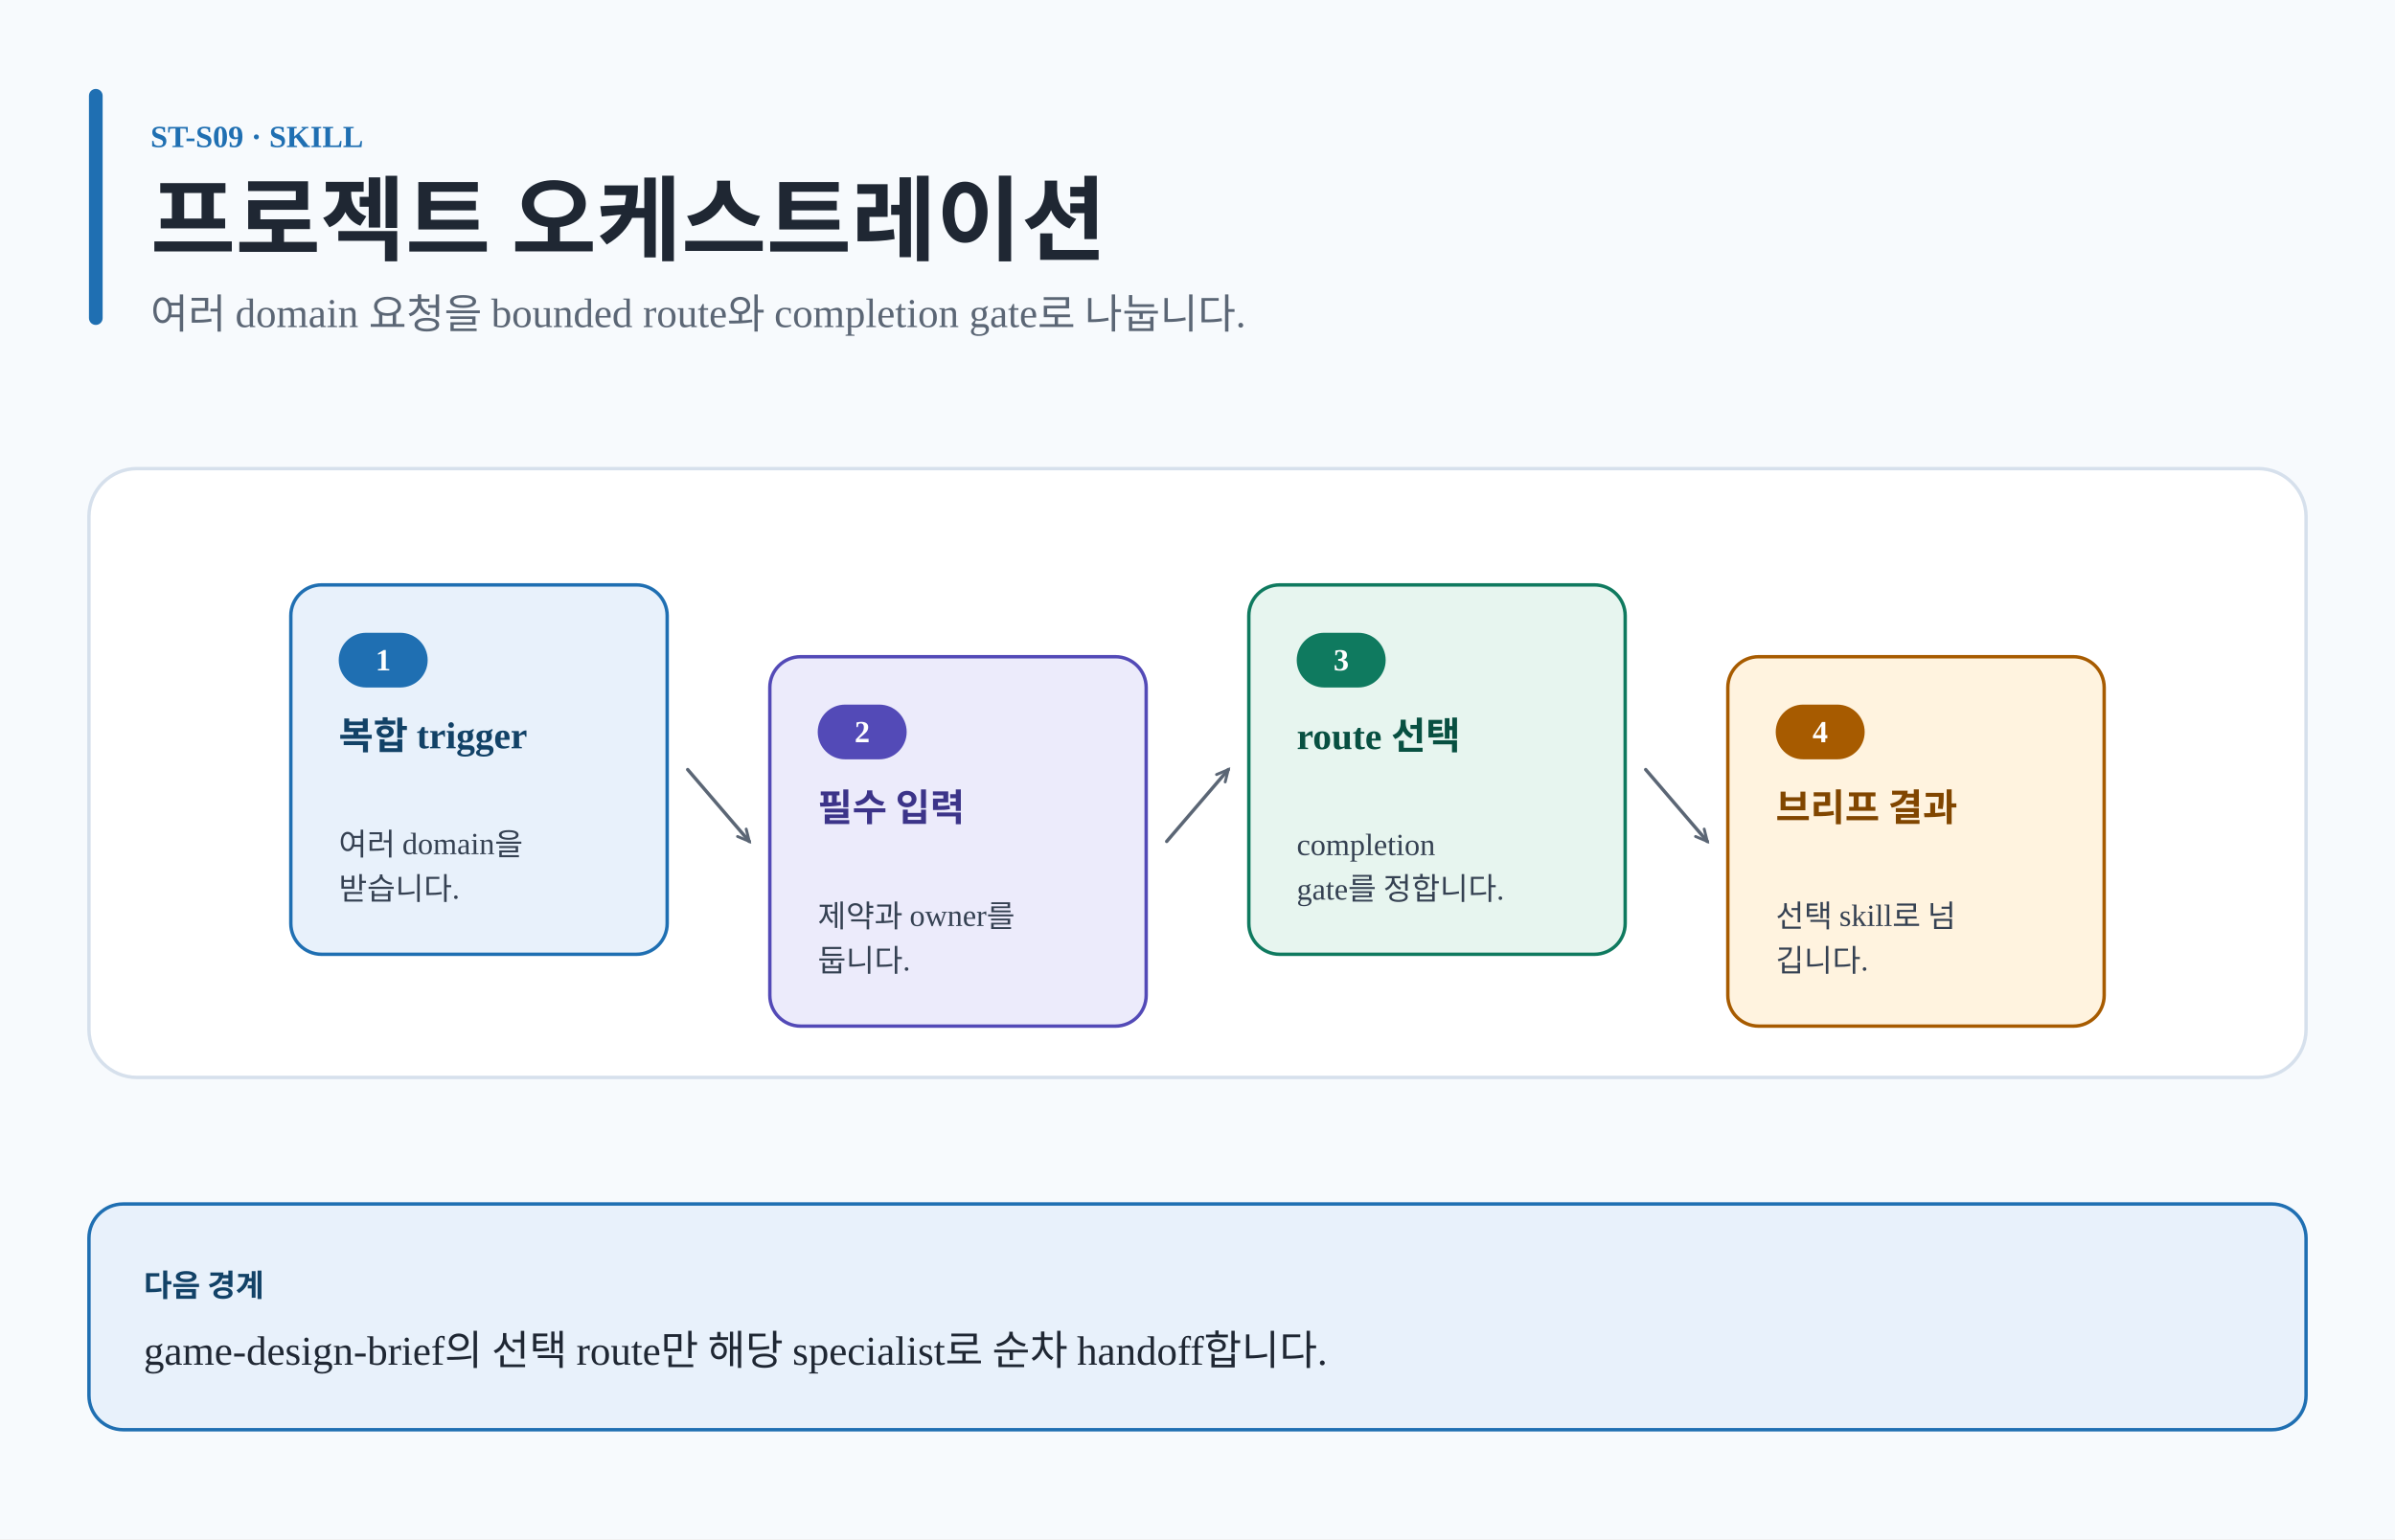
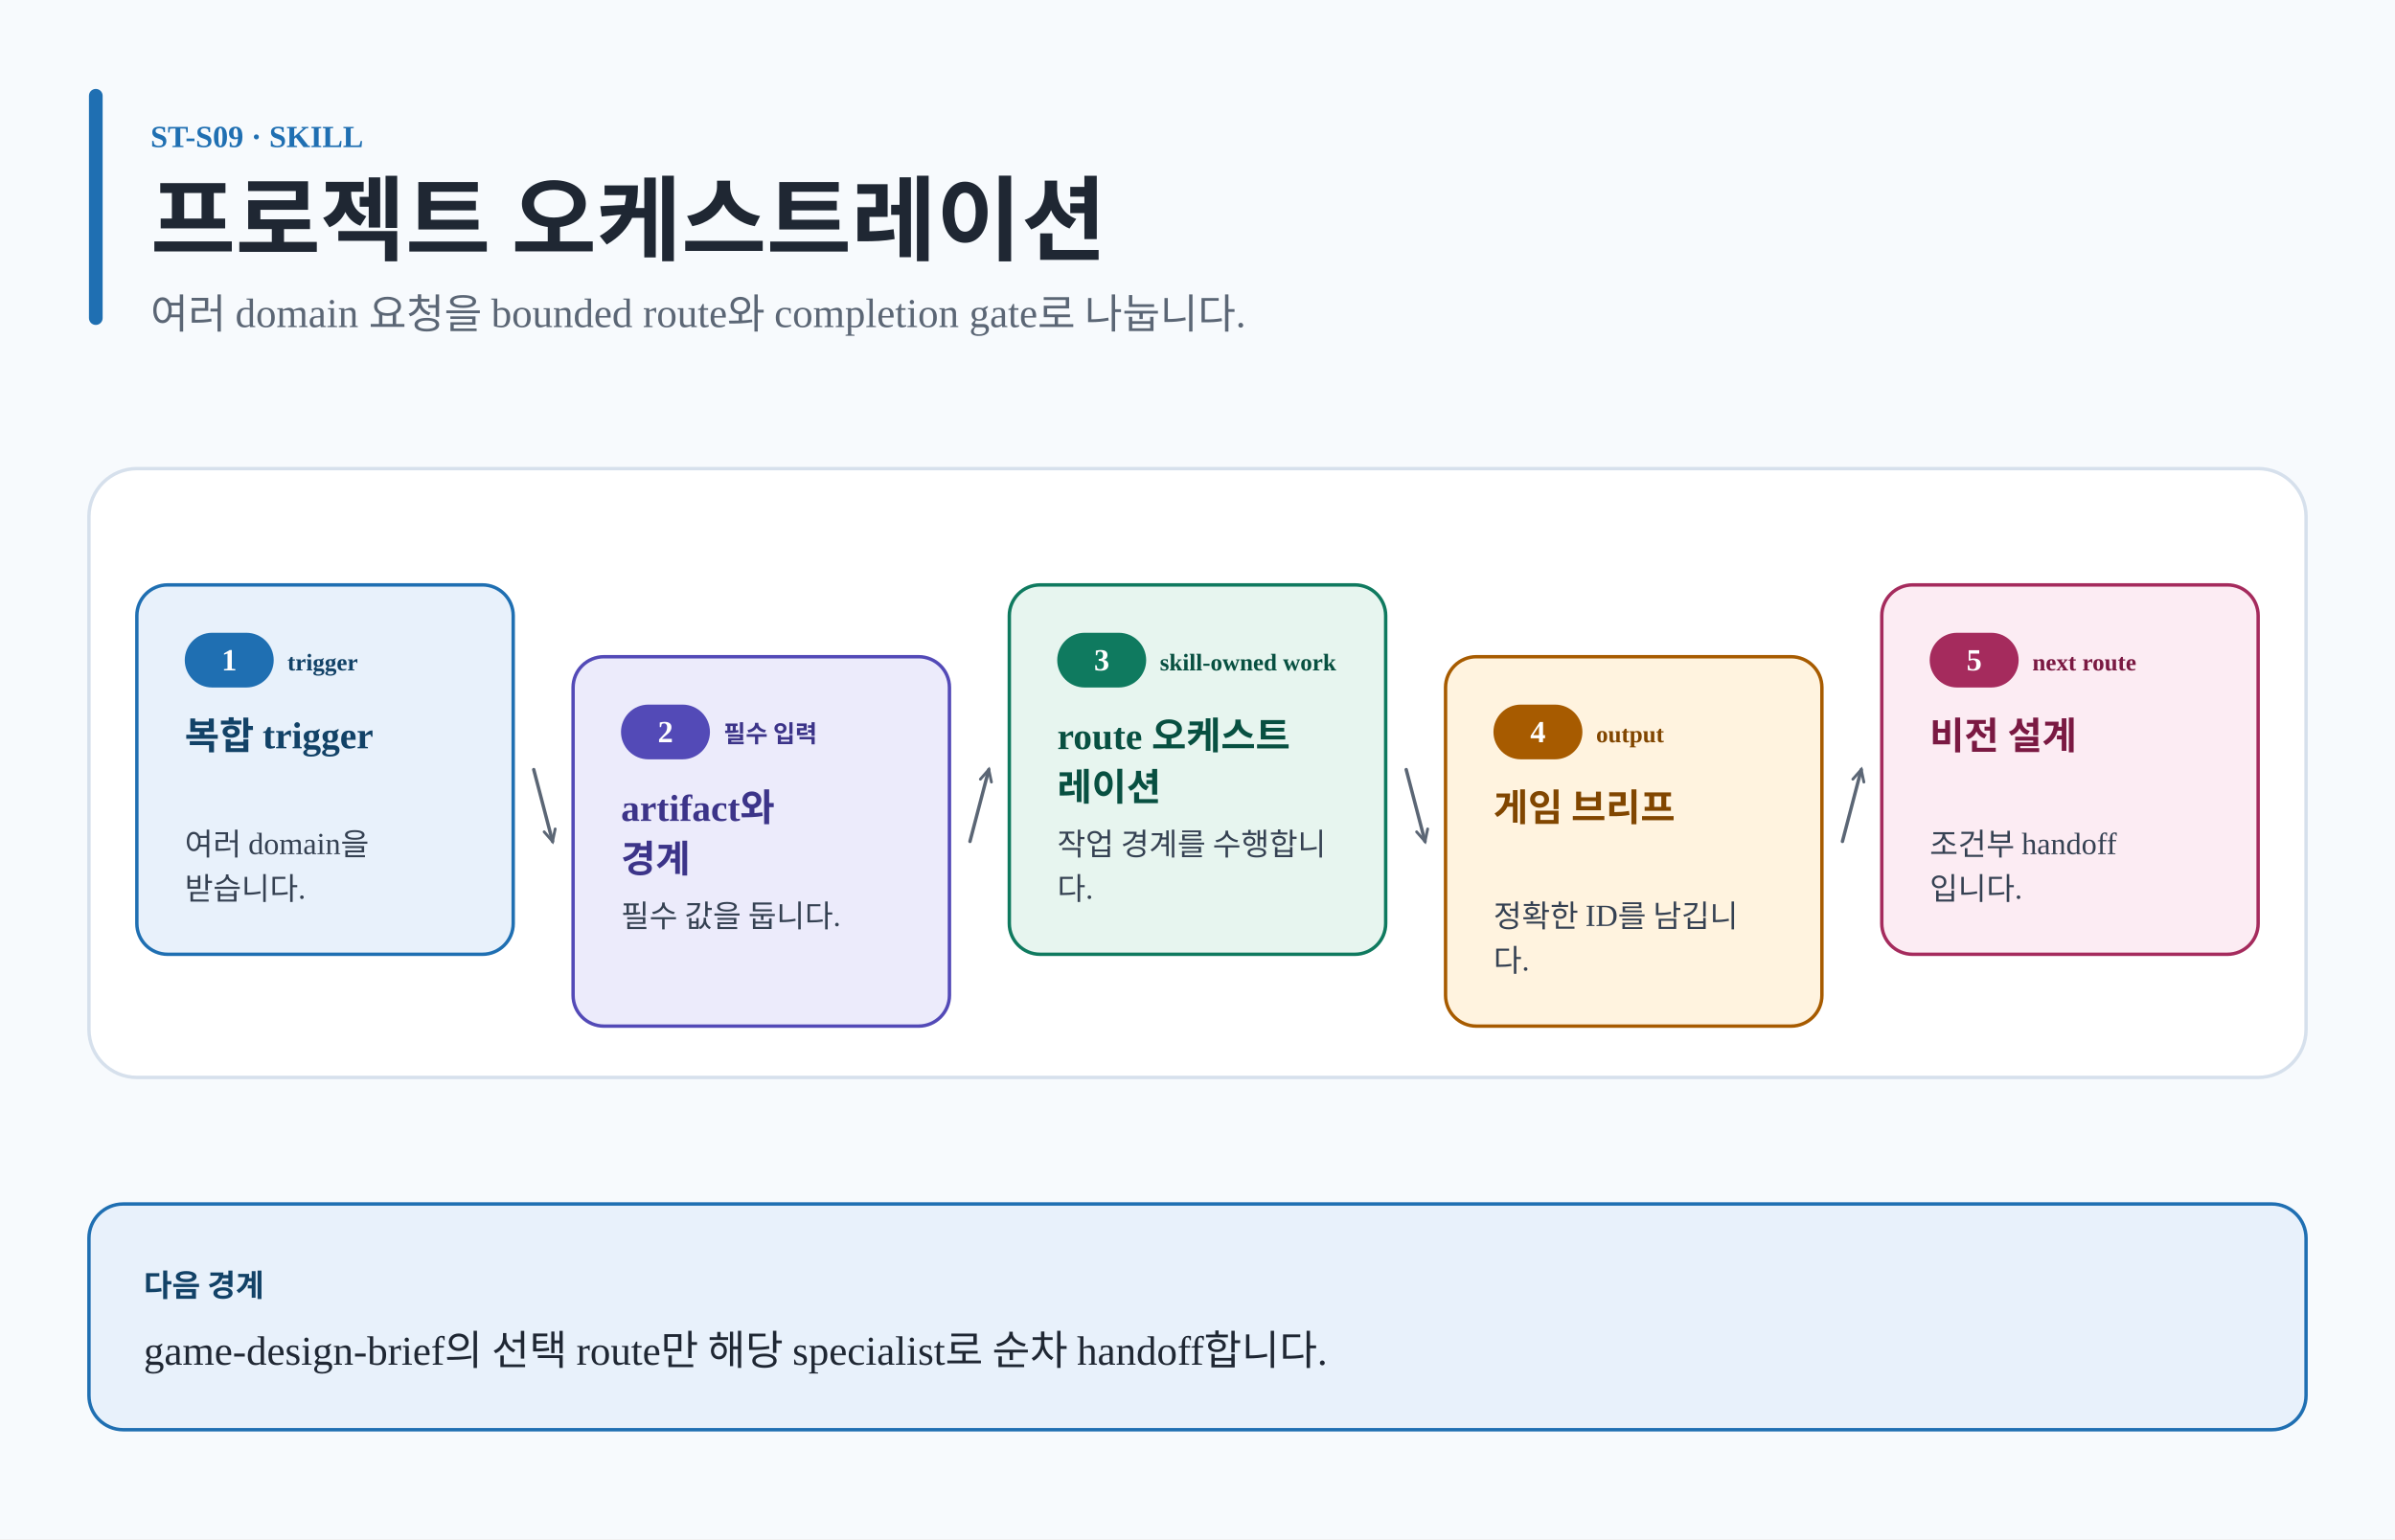
<svg xmlns="http://www.w3.org/2000/svg" viewBox="0 0 1400 900" width="1400" height="900" role="img" aria-label="게임 기획 프로젝트 오케스트레이션 직접 호출 흐름">
  <defs>
    <marker id="open-arrow" viewBox="0 0 12 12" refX="10" refY="6" markerWidth="10" markerHeight="10" markerUnits="userSpaceOnUse" orient="auto">
      <path d="M 2 2 L 10 6 L 2 10" fill="none" stroke="#5B6675" stroke-width="2" stroke-linecap="round" />
    </marker>
  </defs>
  <rect width="1400" height="900" fill="#F7FAFD" />
  <rect x="52" y="52" width="8" height="138" rx="4" fill="#1F6FB2" />
  <text x="88" y="86" fill="#1F6FB2" font-size="18" font-weight="700">ST-S09 · SKILL</text>
  <text x="88" y="148" fill="#1F2733" font-size="54" font-weight="700">프로젝트 오케스트레이션</text>
  <text x="88" y="192" fill="#5B6675" font-size="24">여러 domain 요청을 bounded route와 completion gate로 나눕니다.</text>
  <rect x="52" y="274" width="1296" height="356" rx="28" fill="#FFFFFF" stroke="#D6E0EC" stroke-width="2" />
-   <path d="M 402 450 L 438 492" fill="none" stroke="#5B6675" stroke-width="2" stroke-linecap="round" marker-end="url(#open-arrow)" />
-   <path d="M 682 492 L 718 450" fill="none" stroke="#5B6675" stroke-width="2" stroke-linecap="round" marker-end="url(#open-arrow)" />
-   <path d="M 962 450 L 998 492" fill="none" stroke="#5B6675" stroke-width="2" stroke-linecap="round" marker-end="url(#open-arrow)" />
+   <path d="M 312 450 L 323 492" fill="none" stroke="#5B6675" stroke-width="2" stroke-linecap="round" marker-end="url(#open-arrow)" />
+   <path d="M 567 492 L 578 450" fill="none" stroke="#5B6675" stroke-width="2" stroke-linecap="round" marker-end="url(#open-arrow)" />
+   <path d="M 822 450 L 833 492" fill="none" stroke="#5B6675" stroke-width="2" stroke-linecap="round" marker-end="url(#open-arrow)" />
+   <path d="M 1077 492 L 1088 450" fill="none" stroke="#5B6675" stroke-width="2" stroke-linecap="round" marker-end="url(#open-arrow)" />
  <g aria-label="읽기 순서 1: 복합 trigger">
-     <rect x="170" y="342" width="220" height="216" rx="18" fill="#E8F1FB" stroke="#1F6FB2" stroke-width="2" />
-     <rect x="198" y="370" width="52" height="32" rx="16" fill="#1F6FB2" />
-     <text x="224" y="392" text-anchor="middle" fill="#FFFFFF" font-size="18" font-weight="700">1</text>
-     <text x="198" y="438" fill="#124267" font-size="22" font-weight="700">복합 trigger</text>
-     <text x="198" y="500" fill="#354152" font-size="18" font-weight="400">여러 domain을 </text>
-     <text x="198" y="526" fill="#354152" font-size="18" font-weight="400">받습니다.</text>
+     <rect x="80" y="342" width="220" height="216" rx="18" fill="#E8F1FB" stroke="#1F6FB2" stroke-width="2" />
+     <rect x="108" y="370" width="52" height="32" rx="16" fill="#1F6FB2" />
+     <text x="134" y="392" text-anchor="middle" fill="#FFFFFF" font-size="18" font-weight="700">1</text>
+     <text x="168" y="392" fill="#124267" font-size="14" font-weight="700">trigger</text>
+     <text x="108" y="438" fill="#124267" font-size="22" font-weight="700">복합 trigger</text>
+     <text x="108" y="500" fill="#354152" font-size="18" font-weight="400">여러 domain을 </text>
+     <text x="108" y="526" fill="#354152" font-size="18" font-weight="400">받습니다.</text>
  </g>
-   <g aria-label="읽기 순서 2: 필수 입력">
-     <rect x="450" y="384" width="220" height="216" rx="18" fill="#ECEBFB" stroke="#534AB7" stroke-width="2" />
-     <rect x="478" y="412" width="52" height="32" rx="16" fill="#534AB7" />
-     <text x="504" y="434" text-anchor="middle" fill="#FFFFFF" font-size="18" font-weight="700">2</text>
-     <text x="478" y="480" fill="#3C3489" font-size="22" font-weight="700">필수 입력</text>
-     <text x="478" y="542" fill="#354152" font-size="18" font-weight="400">제약과 owner를 </text>
-     <text x="478" y="568" fill="#354152" font-size="18" font-weight="400">둡니다.</text>
+   <g aria-label="읽기 순서 2: artifact와 경계">
+     <rect x="335" y="384" width="220" height="216" rx="18" fill="#ECEBFB" stroke="#534AB7" stroke-width="2" />
+     <rect x="363" y="412" width="52" height="32" rx="16" fill="#534AB7" />
+     <text x="389" y="434" text-anchor="middle" fill="#FFFFFF" font-size="18" font-weight="700">2</text>
+     <text x="423" y="434" fill="#3C3489" font-size="14" font-weight="700">필수 입력</text>
+     <text x="363" y="480" fill="#3C3489" font-size="22" font-weight="700">artifact와 </text>
+     <text x="363" y="510" fill="#3C3489" font-size="22" font-weight="700">경계</text>
+     <text x="363" y="542" fill="#354152" font-size="18" font-weight="400">필수 값을 둡니다.</text>
  </g>
-   <g aria-label="읽기 순서 3: route 선택">
-     <rect x="730" y="342" width="220" height="216" rx="18" fill="#E7F5EF" stroke="#0F7A5F" stroke-width="2" />
-     <rect x="758" y="370" width="52" height="32" rx="16" fill="#0F7A5F" />
-     <text x="784" y="392" text-anchor="middle" fill="#FFFFFF" font-size="18" font-weight="700">3</text>
-     <text x="758" y="438" fill="#085041" font-size="22" font-weight="700">route 선택</text>
-     <text x="758" y="500" fill="#354152" font-size="18" font-weight="400">completion </text>
-     <text x="758" y="526" fill="#354152" font-size="18" font-weight="400">gate를 정합니다.</text>
+   <g aria-label="읽기 순서 3: route 오케스트레이션">
+     <rect x="590" y="342" width="220" height="216" rx="18" fill="#E7F5EF" stroke="#0F7A5F" stroke-width="2" />
+     <rect x="618" y="370" width="52" height="32" rx="16" fill="#0F7A5F" />
+     <text x="644" y="392" text-anchor="middle" fill="#FFFFFF" font-size="18" font-weight="700">3</text>
+     <text x="678" y="392" fill="#085041" font-size="14" font-weight="700">skill-owned work</text>
+     <text x="618" y="438" fill="#085041" font-size="22" font-weight="700">route 오케스트</text>
+     <text x="618" y="468" fill="#085041" font-size="22" font-weight="700">레이션</text>
+     <text x="618" y="500" fill="#354152" font-size="18" font-weight="400">작업 경계를 수행합니</text>
+     <text x="618" y="526" fill="#354152" font-size="18" font-weight="400">다.</text>
  </g>
-   <g aria-label="읽기 순서 4: 브리프 결과">
-     <rect x="1010" y="384" width="220" height="216" rx="18" fill="#FFF3DF" stroke="#A75B00" stroke-width="2" />
-     <rect x="1038" y="412" width="52" height="32" rx="16" fill="#A75B00" />
-     <text x="1064" y="434" text-anchor="middle" fill="#FFFFFF" font-size="18" font-weight="700">4</text>
-     <text x="1038" y="480" fill="#814600" font-size="22" font-weight="700">브리프 결과</text>
-     <text x="1038" y="542" fill="#354152" font-size="18" font-weight="400">선택 skill로 넘</text>
-     <text x="1038" y="568" fill="#354152" font-size="18" font-weight="400">깁니다.</text>
+   <g aria-label="읽기 순서 4: 게임 브리프">
+     <rect x="845" y="384" width="220" height="216" rx="18" fill="#FFF3DF" stroke="#A75B00" stroke-width="2" />
+     <rect x="873" y="412" width="52" height="32" rx="16" fill="#A75B00" />
+     <text x="899" y="434" text-anchor="middle" fill="#FFFFFF" font-size="18" font-weight="700">4</text>
+     <text x="933" y="434" fill="#814600" font-size="14" font-weight="700">output</text>
+     <text x="873" y="480" fill="#814600" font-size="22" font-weight="700">게임 브리프</text>
+     <text x="873" y="542" fill="#354152" font-size="18" font-weight="400">정확한 ID를 남깁니</text>
+     <text x="873" y="568" fill="#354152" font-size="18" font-weight="400">다.</text>
+   </g>
+   <g aria-label="읽기 순서 5: 비전 설계">
+     <rect x="1100" y="342" width="220" height="216" rx="18" fill="#FCECF3" stroke="#A52B5D" stroke-width="2" />
+     <rect x="1128" y="370" width="52" height="32" rx="16" fill="#A52B5D" />
+     <text x="1154" y="392" text-anchor="middle" fill="#FFFFFF" font-size="18" font-weight="700">5</text>
+     <text x="1188" y="392" fill="#7A1942" font-size="14" font-weight="700">next route</text>
+     <text x="1128" y="438" fill="#7A1942" font-size="22" font-weight="700">비전 설계</text>
+     <text x="1128" y="500" fill="#354152" font-size="18" font-weight="400">조건부 handoff</text>
+     <text x="1128" y="526" fill="#354152" font-size="18" font-weight="400">입니다.</text>
  </g>
  <rect x="52" y="704" width="1296" height="132" rx="20" fill="#E8F1FB" stroke="#1F6FB2" stroke-width="2" />
  <text x="84" y="758" fill="#124267" font-size="18" font-weight="700">다음 경계</text>
  <text x="84" y="798" fill="#1F2733" font-size="24">game-design-brief의 선택 route만 해당 specialist로 순차 handoff합니다.</text>
</svg>
